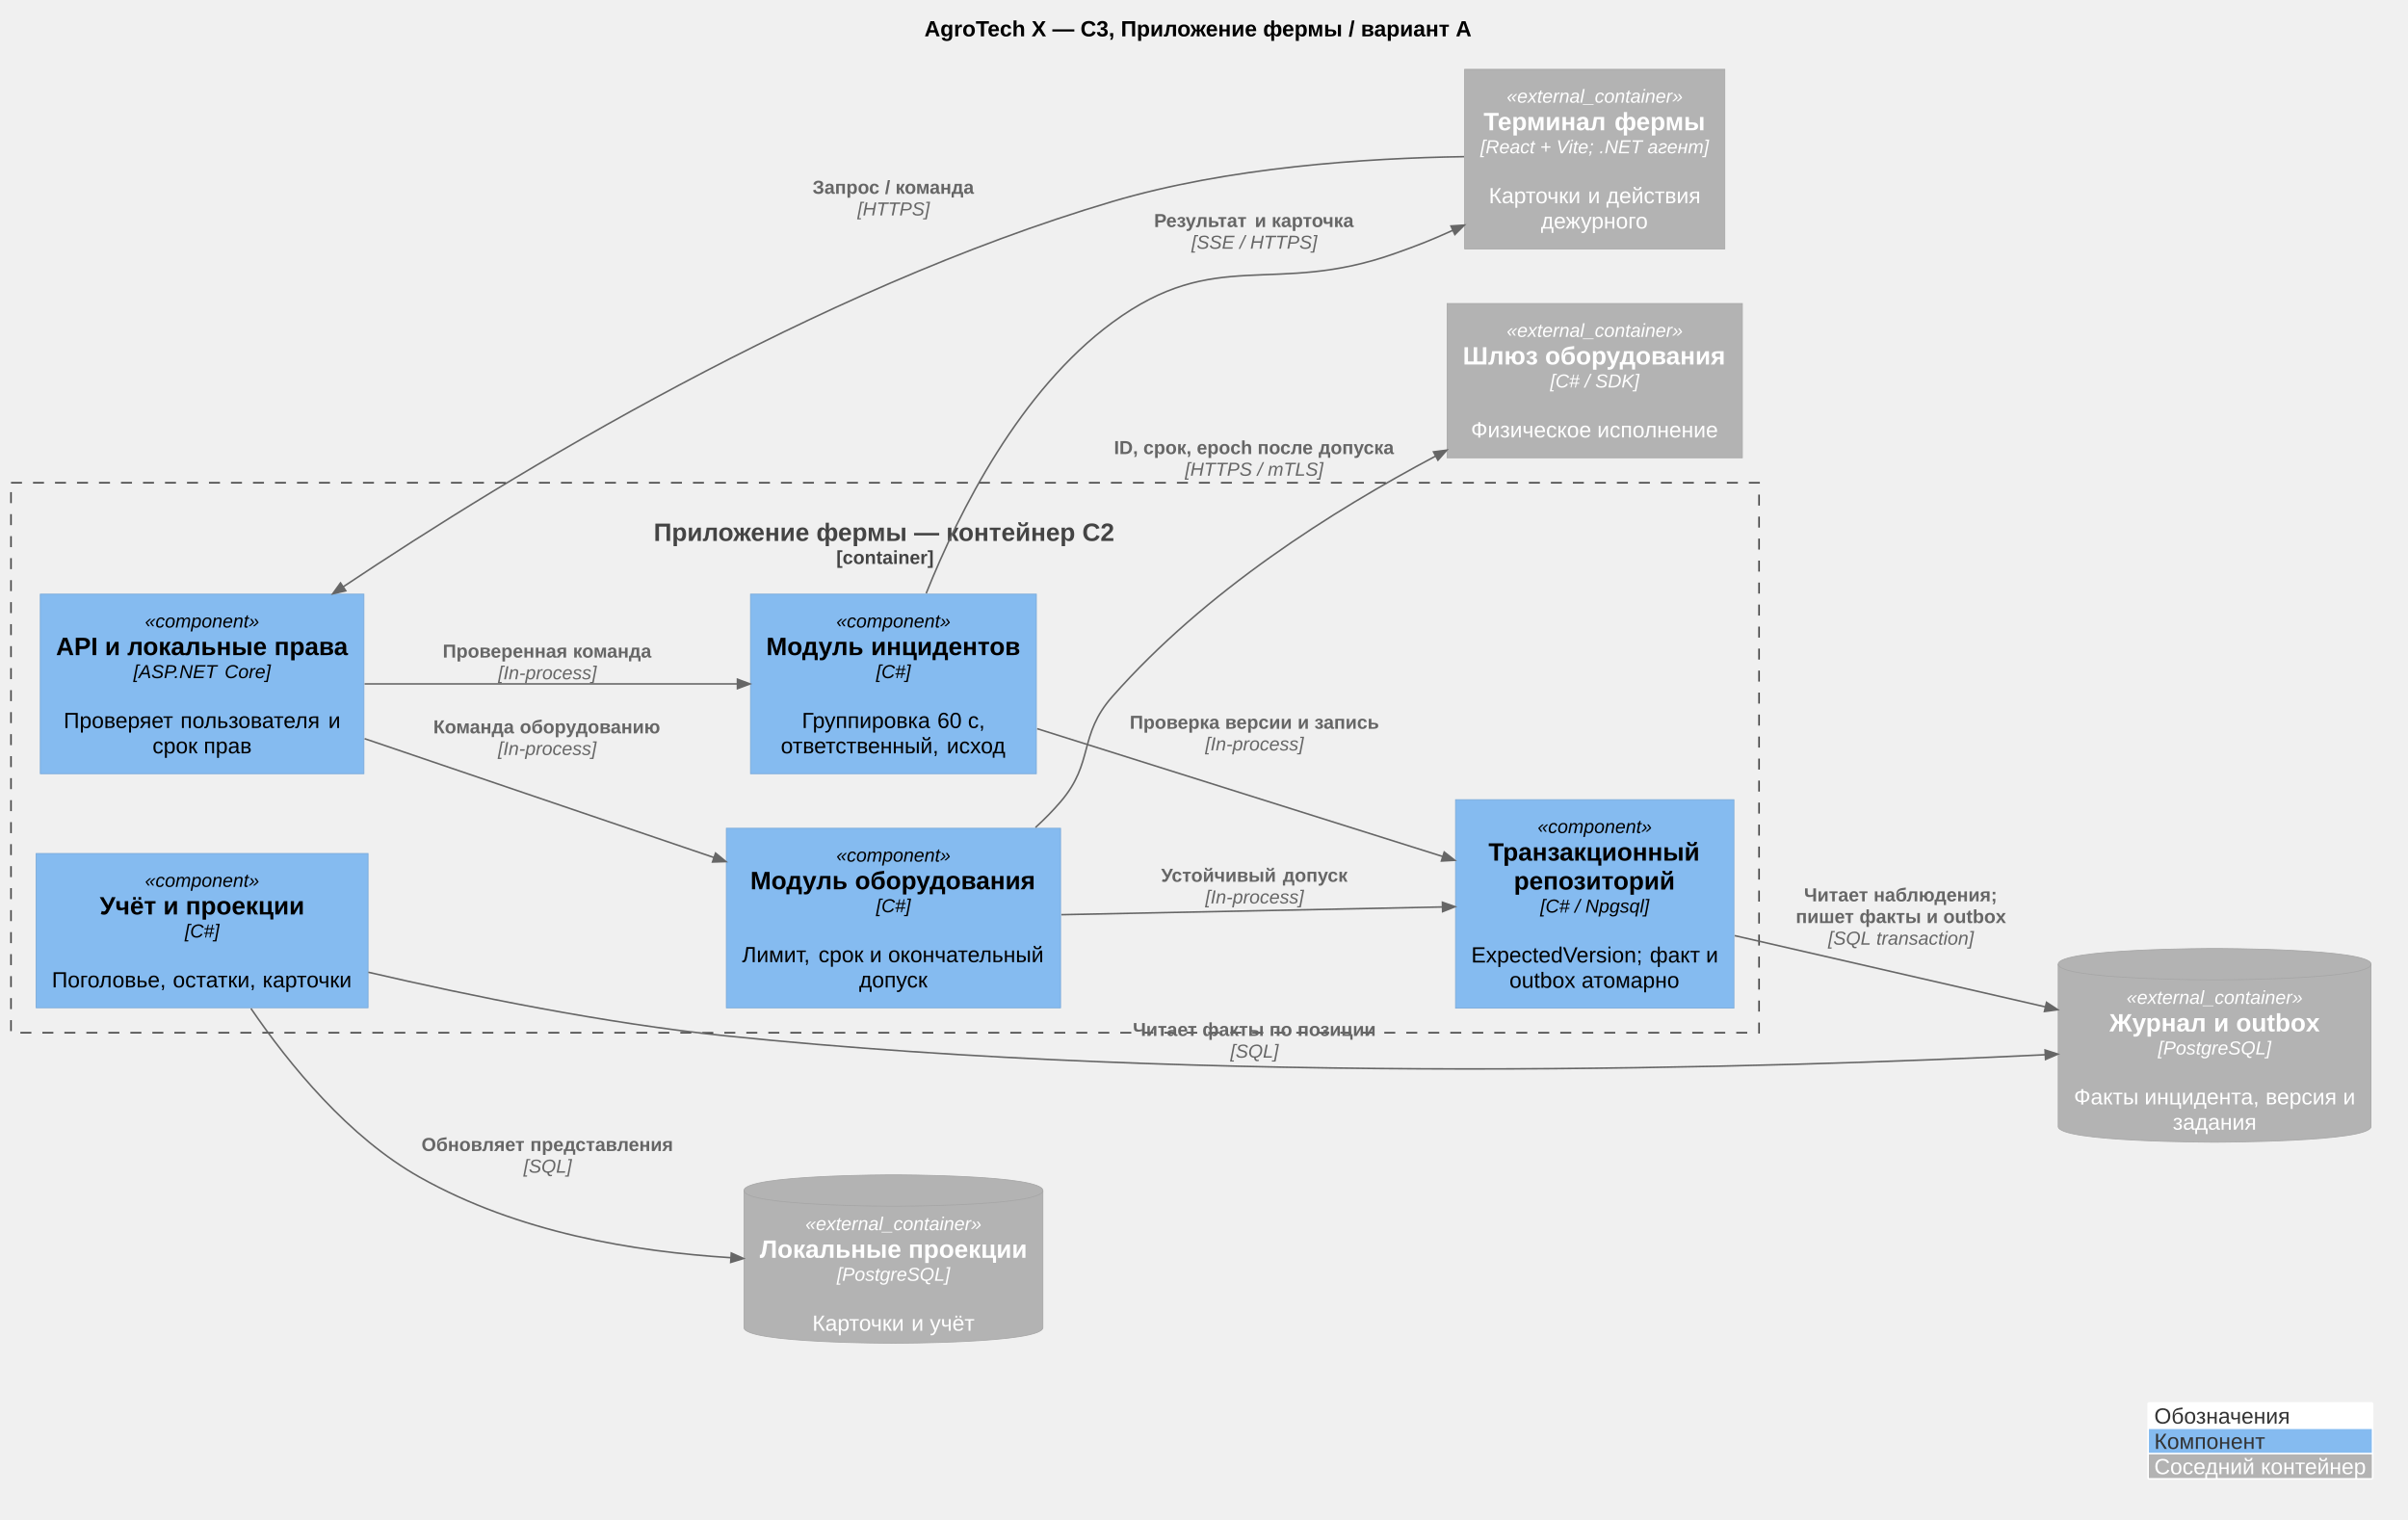
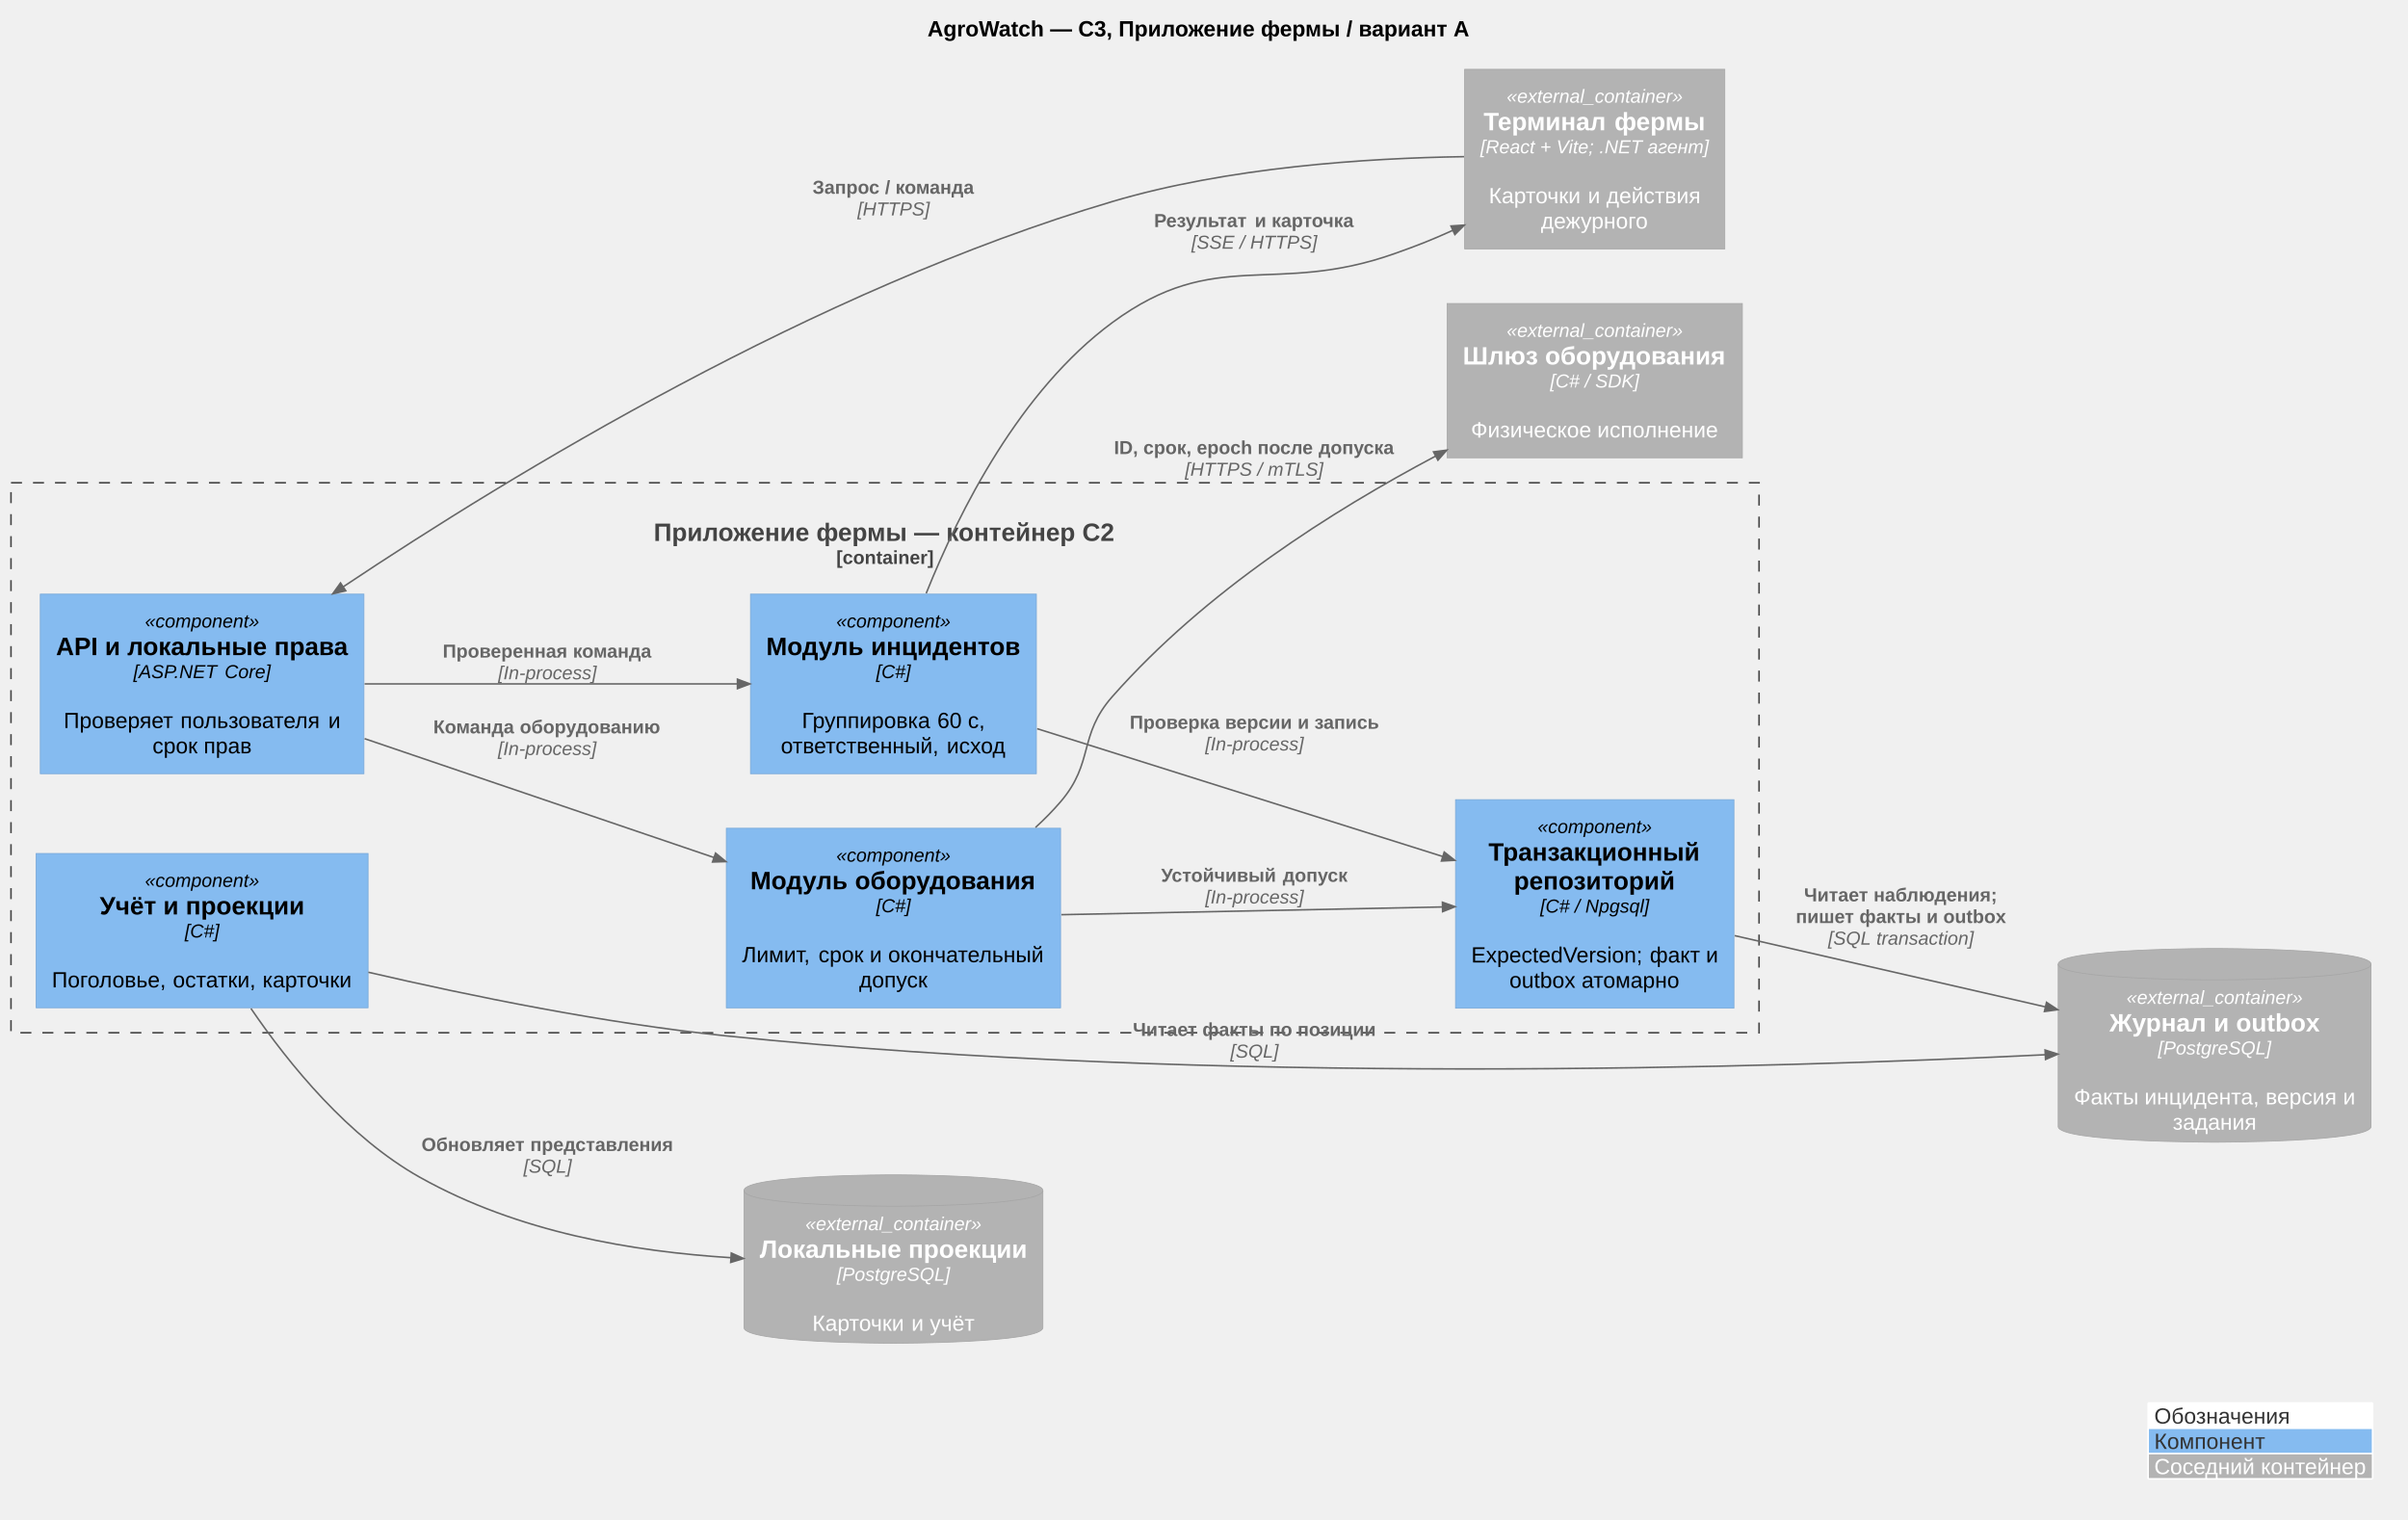
<svg xmlns="http://www.w3.org/2000/svg" version="1.1" data-diagram-type="DESCRIPTION" style="width:1756px;height:1108px;background:#FFFFFF;" width="1756.563px" height="1108.021px" viewBox="0 0 1756 1108" zoomAndPan="magnify" preserveAspectRatio="none" contentStyleType="text/css">
  <defs />
  <g font-family="sans-serif" lengthAdjust="spacing">
    <g class="title" data-source-line="9">
-       <text x="674.105" y="26.505" fill="#000" font-size="16.042" textLength="401.449" font-weight="700" font-family="Arial">AgroTech X — C3, Приложение фермы / вариант А</text>
+       <text x="676.341" y="26.505" fill="#000" font-size="16.042" textLength="396.976" font-weight="700" font-family="Arial">AgroWatch — C3, Приложение фермы / вариант А</text>
    </g>
    <g class="cluster" data-qualified-name="app" id="ent0005" data-source-line="1690">
      <rect x="8.021" y="352.044" width="1274.751" height="401.042" fill="none" style="stroke:#444;stroke-width:1.146;stroke-dasharray:8.021,8.021;" />
      <text x="476.704" y="394.449" fill="#444" font-size="18.333" textLength="337.385" font-weight="700" font-family="Arial">Приложение фермы — контейнер C2</text>
      <text x="609.873" y="411.231" fill="#444" font-size="13.75" textLength="71.046" font-weight="700" font-family="Arial">[container]</text>
    </g>
    <g class="entity" data-qualified-name="app.api" id="ent0006" data-source-line="83">
      <rect x="29.368" y="433.238" width="236.024" height="130.96" fill="#85BBF0" style="stroke:#78A8D8;stroke-width:0.573;" />
      <text x="105.717" y="457.594" fill="#000" font-size="13.75" textLength="83.326" font-style="italic" font-family="Arial">«component»</text>
      <text x="40.826" y="477.704" fill="#000" font-size="18.333" textLength="30.562" font-weight="700" font-family="Arial">API</text>
      <text x="71.388" y="477.704" fill="#000" font-size="18.333" font-weight="700" font-family="Arial"> </text>
      <text x="76.481" y="477.704" fill="#000" font-size="18.333" font-weight="700" font-family="Arial">и</text>
      <text x="87.751" y="477.704" fill="#000" font-size="18.333" font-weight="700" font-family="Arial"> </text>
      <text x="92.845" y="477.704" fill="#000" font-size="18.333" textLength="102.06" font-weight="700" font-family="Arial">локальные</text>
      <text x="194.905" y="477.704" fill="#000" font-size="18.333" font-weight="700" font-family="Arial"> </text>
      <text x="199.998" y="477.704" fill="#000" font-size="18.333" textLength="53.935" font-weight="700" font-family="Arial">права</text>
      <text x="97.331" y="494.486" fill="#000" font-size="13.75" textLength="62.654" font-style="italic" font-family="Arial">[ASP.NET</text>
      <text x="159.985" y="494.486" fill="#000" font-size="13.75" font-style="italic" font-family="Arial"> </text>
      <text x="163.805" y="494.486" fill="#000" font-size="13.75" textLength="33.623" font-style="italic" font-family="Arial">Core]</text>
      <text x="145.151" y="512.447" fill="#000" font-size="16.042" font-family="Arial"> </text>
      <text x="46.414" y="530.893" fill="#000" font-size="16.042" textLength="80.694" font-family="Arial">Проверяет</text>
      <text x="127.108" y="530.893" fill="#000" font-size="16.042" font-family="Arial"> </text>
      <text x="131.565" y="530.893" fill="#000" font-size="16.042" textLength="103.362" font-family="Arial">пользователя</text>
      <text x="234.927" y="530.893" fill="#000" font-size="16.042" font-family="Arial"> </text>
      <text x="239.384" y="530.893" fill="#000" font-size="16.042" font-family="Arial">и</text>
      <text x="111.184" y="549.34" fill="#000" font-size="16.042" textLength="32.882" font-family="Arial">срок</text>
      <text x="144.066" y="549.34" fill="#000" font-size="16.042" font-family="Arial"> </text>
      <text x="148.523" y="549.34" fill="#000" font-size="16.042" textLength="35.052" font-family="Arial">прав</text>
    </g>
    <g class="entity" data-qualified-name="app.incident" id="ent0007" data-source-line="83">
      <rect x="547.296" y="433.238" width="208.47" height="130.96" fill="#85BBF0" style="stroke:#78A8D8;stroke-width:0.573;" />
      <text x="609.868" y="457.594" fill="#000" font-size="13.75" textLength="83.326" font-style="italic" font-family="Arial">«component»</text>
      <text x="558.754" y="477.704" fill="#000" font-size="18.333" textLength="71.221" font-weight="700" font-family="Arial">Модуль</text>
      <text x="629.975" y="477.704" fill="#000" font-size="18.333" font-weight="700" font-family="Arial"> </text>
      <text x="635.068" y="477.704" fill="#000" font-size="18.333" textLength="109.239" font-weight="700" font-family="Arial">инцидентов</text>
      <text x="638.922" y="494.486" fill="#000" font-size="13.75" textLength="25.217" font-style="italic" font-family="Arial">[C#]</text>
      <text x="649.302" y="512.447" fill="#000" font-size="16.042" font-family="Arial"> </text>
      <text x="584.779" y="530.893" fill="#000" font-size="16.042" textLength="94.268" font-family="Arial">Группировка</text>
      <text x="679.048" y="530.893" fill="#000" font-size="16.042" font-family="Arial"> </text>
      <text x="683.505" y="530.893" fill="#000" font-size="16.042" textLength="17.843" font-family="Arial">60</text>
      <text x="701.348" y="530.893" fill="#000" font-size="16.042" font-family="Arial"> </text>
      <text x="705.805" y="530.893" fill="#000" font-size="16.042" textLength="12.478" font-family="Arial">с,</text>
      <text x="569.392" y="549.34" fill="#000" font-size="16.042" textLength="116.537" font-family="Arial">ответственный,</text>
      <text x="685.929" y="549.34" fill="#000" font-size="16.042" font-family="Arial"> </text>
      <text x="690.386" y="549.34" fill="#000" font-size="16.042" textLength="43.284" font-family="Arial">исход</text>
    </g>
    <g class="entity" data-qualified-name="app.repo" id="ent0008" data-source-line="83">
      <rect x="1061.431" y="583.113" width="203.009" height="152.041" fill="#85BBF0" style="stroke:#78A8D8;stroke-width:0.573;" />
      <text x="1121.273" y="607.469" fill="#000" font-size="13.75" textLength="83.326" font-style="italic" font-family="Arial">«component»</text>
      <text x="1085.453" y="627.579" fill="#000" font-size="18.333" textLength="154.965" font-weight="700" font-family="Arial">Транзакционный</text>
      <text x="1103.952" y="648.661" fill="#000" font-size="18.333" textLength="117.967" font-weight="700" font-family="Arial">репозиторий</text>
      <text x="1123.197" y="665.443" fill="#000" font-size="13.75" textLength="21.397" font-style="italic" font-family="Arial">[C#</text>
      <text x="1144.594" y="665.443" fill="#000" font-size="13.75" font-style="italic" font-family="Arial"> </text>
      <text x="1148.414" y="665.443" fill="#000" font-size="13.75" font-style="italic" font-family="Arial">/</text>
      <text x="1152.234" y="665.443" fill="#000" font-size="13.75" font-style="italic" font-family="Arial"> </text>
      <text x="1156.054" y="665.443" fill="#000" font-size="13.75" textLength="46.621" font-style="italic" font-family="Arial">Npgsql]</text>
      <text x="1160.708" y="683.404" fill="#000" font-size="16.042" font-family="Arial"> </text>
      <text x="1072.89" y="701.85" fill="#000" font-size="16.042" textLength="125.733" font-family="Arial">ExpectedVersion;</text>
      <text x="1198.622" y="701.85" fill="#000" font-size="16.042" font-family="Arial"> </text>
      <text x="1203.079" y="701.85" fill="#000" font-size="16.042" textLength="36.485" font-family="Arial">факт</text>
      <text x="1239.565" y="701.85" fill="#000" font-size="16.042" font-family="Arial"> </text>
      <text x="1244.022" y="701.85" fill="#000" font-size="16.042" font-family="Arial">и</text>
      <text x="1100.704" y="720.296" fill="#000" font-size="16.042" textLength="48.164" font-family="Arial">outbox</text>
      <text x="1148.868" y="720.296" fill="#000" font-size="16.042" font-family="Arial"> </text>
      <text x="1153.325" y="720.296" fill="#000" font-size="16.042" textLength="71.843" font-family="Arial">атомарно</text>
    </g>
    <g class="entity" data-qualified-name="app.control" id="ent0009" data-source-line="83">
      <rect x="529.661" y="603.967" width="243.748" height="130.96" fill="#85BBF0" style="stroke:#78A8D8;stroke-width:0.573;" />
      <text x="609.873" y="628.323" fill="#000" font-size="13.75" textLength="83.326" font-style="italic" font-family="Arial">«component»</text>
      <text x="547.148" y="648.433" fill="#000" font-size="18.333" textLength="71.221" font-weight="700" font-family="Arial">Модуль</text>
      <text x="618.369" y="648.433" fill="#000" font-size="18.333" font-weight="700" font-family="Arial"> </text>
      <text x="623.463" y="648.433" fill="#000" font-size="18.333" textLength="132.46" font-weight="700" font-family="Arial">оборудования</text>
      <text x="638.927" y="665.216" fill="#000" font-size="13.75" textLength="25.217" font-style="italic" font-family="Arial">[C#]</text>
      <text x="649.307" y="683.176" fill="#000" font-size="16.042" font-family="Arial"> </text>
      <text x="541.12" y="701.623" fill="#000" font-size="16.042" textLength="51.282" font-family="Arial">Лимит,</text>
      <text x="592.401" y="701.623" fill="#000" font-size="16.042" font-family="Arial"> </text>
      <text x="596.858" y="701.623" fill="#000" font-size="16.042" textLength="32.882" font-family="Arial">срок</text>
      <text x="629.741" y="701.623" fill="#000" font-size="16.042" font-family="Arial"> </text>
      <text x="634.197" y="701.623" fill="#000" font-size="16.042" font-family="Arial">и</text>
      <text x="643.158" y="701.623" fill="#000" font-size="16.042" font-family="Arial"> </text>
      <text x="647.615" y="701.623" fill="#000" font-size="16.042" textLength="114.336" font-family="Arial">окончательный</text>
      <text x="626.521" y="720.069" fill="#000" font-size="16.042" textLength="50.028" font-family="Arial">допуск</text>
    </g>
    <g class="entity" data-qualified-name="app.account" id="ent0010" data-source-line="83">
      <rect x="26.354" y="622.358" width="242.056" height="112.513" fill="#85BBF0" style="stroke:#78A8D8;stroke-width:0.573;" />
      <text x="105.719" y="646.713" fill="#000" font-size="13.75" textLength="83.326" font-style="italic" font-family="Arial">«component»</text>
      <text x="72.715" y="666.824" fill="#000" font-size="18.333" textLength="41.223" font-weight="700" font-family="Arial">Учёт</text>
      <text x="113.938" y="666.824" fill="#000" font-size="18.333" font-weight="700" font-family="Arial"> </text>
      <text x="119.032" y="666.824" fill="#000" font-size="18.333" font-weight="700" font-family="Arial">и</text>
      <text x="130.302" y="666.824" fill="#000" font-size="18.333" font-weight="700" font-family="Arial"> </text>
      <text x="135.396" y="666.824" fill="#000" font-size="18.333" textLength="86.654" font-weight="700" font-family="Arial">проекции</text>
      <text x="134.774" y="683.606" fill="#000" font-size="13.75" textLength="25.217" font-style="italic" font-family="Arial">[C#]</text>
      <text x="145.154" y="701.567" fill="#000" font-size="16.042" font-family="Arial"> </text>
      <text x="37.813" y="720.013" fill="#000" font-size="16.042" textLength="83.764" font-family="Arial">Поголовье,</text>
      <text x="121.577" y="720.013" fill="#000" font-size="16.042" font-family="Arial"> </text>
      <text x="126.034" y="720.013" fill="#000" font-size="16.042" textLength="60.994" font-family="Arial">остатки,</text>
      <text x="187.028" y="720.013" fill="#000" font-size="16.042" font-family="Arial"> </text>
      <text x="191.485" y="720.013" fill="#000" font-size="16.042" textLength="65.467" font-family="Arial">карточки</text>
    </g>
    <g class="entity" data-qualified-name="ui" id="ent0001" data-source-line="88">
      <rect x="1068.077" y="50.53" width="189.716" height="130.96" fill="#B3B3B3" style="stroke:#A6A6A6;stroke-width:0.573;" />
      <text x="1098.724" y="74.885" fill="#FFF" font-size="13.75" textLength="128.423" font-style="italic" font-family="Arial">«external_container»</text>
      <text x="1081.89" y="94.996" fill="#FFF" font-size="18.333" textLength="90.342" font-weight="700" font-family="Arial">Терминал</text>
      <text x="1172.232" y="94.996" fill="#FFF" font-size="18.333" font-weight="700" font-family="Arial"> </text>
      <text x="1177.325" y="94.996" fill="#FFF" font-size="18.333" textLength="66.655" font-weight="700" font-family="Arial">фермы</text>
      <text x="1079.535" y="111.778" fill="#FFF" font-size="13.75" textLength="39.739" font-style="italic" font-family="Arial">[React</text>
      <text x="1119.275" y="111.778" fill="#FFF" font-size="13.75" font-style="italic" font-family="Arial"> </text>
      <text x="1123.095" y="111.778" fill="#FFF" font-size="13.75" font-style="italic" font-family="Arial">+</text>
      <text x="1131.125" y="111.778" fill="#FFF" font-size="13.75" font-style="italic" font-family="Arial"> </text>
      <text x="1134.945" y="111.778" fill="#FFF" font-size="13.75" textLength="27.513" font-style="italic" font-family="Arial">Vite;</text>
      <text x="1162.458" y="111.778" fill="#FFF" font-size="13.75" font-style="italic" font-family="Arial"> </text>
      <text x="1166.279" y="111.778" fill="#FFF" font-size="13.75" textLength="31.32" font-style="italic" font-family="Arial">.NET</text>
      <text x="1197.599" y="111.778" fill="#FFF" font-size="13.75" font-style="italic" font-family="Arial"> </text>
      <text x="1201.419" y="111.778" fill="#FFF" font-size="13.75" textLength="44.916" font-style="italic" font-family="Arial">агент]</text>
      <text x="1160.707" y="129.739" fill="#FFF" font-size="16.042" font-family="Arial"> </text>
      <text x="1085.711" y="148.185" fill="#FFF" font-size="16.042" textLength="67.793" font-family="Arial">Карточки</text>
      <text x="1153.504" y="148.185" fill="#FFF" font-size="16.042" font-family="Arial"> </text>
      <text x="1157.961" y="148.185" fill="#FFF" font-size="16.042" font-family="Arial">и</text>
      <text x="1166.922" y="148.185" fill="#FFF" font-size="16.042" font-family="Arial"> </text>
      <text x="1171.379" y="148.185" fill="#FFF" font-size="16.042" textLength="68.78" font-family="Arial">действия</text>
      <text x="1123.681" y="166.631" fill="#FFF" font-size="16.042" textLength="78.509" font-family="Arial">дежурного</text>
    </g>
    <g class="entity" data-qualified-name="db" id="ent0002" data-source-line="92">
      <path d="M1500.904,703.082 C1500.904,691.623 1614.969,691.623 1614.969,691.623 C1614.969,691.623 1729.034,691.623 1729.034,703.082 L1729.034,821.437 C1729.034,832.896 1614.969,832.896 1614.969,832.896 C1614.969,832.896 1500.904,832.896 1500.904,821.437 L1500.904,703.082" style="stroke:#A6A6A6;stroke-width:0.573;" fill="#B3B3B3" />
      <path d="M1500.904,703.082 C1500.904,714.54 1614.969,714.54 1614.969,714.54 C1614.969,714.54 1729.034,714.54 1729.034,703.082" style="stroke:#A6A6A6;stroke-width:0.573;" fill="none" />
      <text x="1550.757" y="732.021" fill="#FFF" font-size="13.75" textLength="128.423" font-style="italic" font-family="Arial">«external_container»</text>
      <text x="1538.252" y="752.131" fill="#FFF" font-size="18.333" textLength="70.881" font-weight="700" font-family="Arial">Журнал</text>
      <text x="1609.132" y="752.131" fill="#FFF" font-size="18.333" font-weight="700" font-family="Arial"> </text>
      <text x="1614.226" y="752.131" fill="#FFF" font-size="18.333" font-weight="700" font-family="Arial">и</text>
      <text x="1625.496" y="752.131" fill="#FFF" font-size="18.333" font-weight="700" font-family="Arial"> </text>
      <text x="1630.59" y="752.131" fill="#FFF" font-size="18.333" textLength="61.096" font-weight="700" font-family="Arial">outbox</text>
      <text x="1573.699" y="768.913" fill="#FFF" font-size="13.75" textLength="82.54" font-style="italic" font-family="Arial">[PostgreSQL]</text>
      <text x="1612.74" y="786.874" fill="#FFF" font-size="16.042" font-family="Arial"> </text>
      <text x="1512.363" y="805.321" fill="#FFF" font-size="16.042" textLength="47.013" font-family="Arial">Факты</text>
      <text x="1559.375" y="805.321" fill="#FFF" font-size="16.042" font-family="Arial"> </text>
      <text x="1563.832" y="805.321" fill="#FFF" font-size="16.042" textLength="83.835" font-family="Arial">инцидента,</text>
      <text x="1647.667" y="805.321" fill="#FFF" font-size="16.042" font-family="Arial"> </text>
      <text x="1652.124" y="805.321" fill="#FFF" font-size="16.042" textLength="52.034" font-family="Arial">версия</text>
      <text x="1704.158" y="805.321" fill="#FFF" font-size="16.042" font-family="Arial"> </text>
      <text x="1708.614" y="805.321" fill="#FFF" font-size="16.042" font-family="Arial">и</text>
      <text x="1584.436" y="823.767" fill="#FFF" font-size="16.042" textLength="61.065" font-family="Arial">задания</text>
    </g>
    <g class="entity" data-qualified-name="proj" id="ent0003" data-source-line="92">
      <path d="M542.564,868.139 C542.564,856.681 651.534,856.681 651.534,856.681 C651.534,856.681 760.505,856.681 760.505,868.139 L760.505,968.048 C760.505,979.506 651.534,979.506 651.534,979.506 C651.534,979.506 542.564,979.506 542.564,968.048 L542.564,868.139" style="stroke:#A6A6A6;stroke-width:0.573;" fill="#B3B3B3" />
      <path d="M542.564,868.139 C542.564,879.597 651.534,879.597 651.534,879.597 C651.534,879.597 760.505,879.597 760.505,868.139" style="stroke:#A6A6A6;stroke-width:0.573;" fill="none" />
      <text x="587.323" y="897.078" fill="#FFF" font-size="13.75" textLength="128.423" font-style="italic" font-family="Arial">«external_container»</text>
      <text x="554.022" y="917.188" fill="#FFF" font-size="18.333" textLength="103.277" font-weight="700" font-family="Arial">Локальные</text>
      <text x="657.299" y="917.188" fill="#FFF" font-size="18.333" font-weight="700" font-family="Arial"> </text>
      <text x="662.393" y="917.188" fill="#FFF" font-size="18.333" textLength="86.654" font-weight="700" font-family="Arial">проекции</text>
      <text x="610.264" y="933.971" fill="#FFF" font-size="13.75" textLength="82.54" font-style="italic" font-family="Arial">[PostgreSQL]</text>
      <text x="649.306" y="951.931" fill="#FFF" font-size="16.042" font-family="Arial"> </text>
      <text x="592.377" y="970.378" fill="#FFF" font-size="16.042" textLength="67.793" font-family="Arial">Карточки</text>
      <text x="660.17" y="970.378" fill="#FFF" font-size="16.042" font-family="Arial"> </text>
      <text x="664.627" y="970.378" fill="#FFF" font-size="16.042" font-family="Arial">и</text>
      <text x="673.587" y="970.378" fill="#FFF" font-size="16.042" font-family="Arial"> </text>
      <text x="678.044" y="970.378" fill="#FFF" font-size="16.042" textLength="32.647" font-family="Arial">учёт</text>
    </g>
    <g class="entity" data-qualified-name="gateway" id="ent0004" data-source-line="88">
      <rect x="1055.278" y="221.316" width="215.309" height="112.513" fill="#B3B3B3" style="stroke:#A6A6A6;stroke-width:0.573;" />
      <text x="1098.721" y="245.672" fill="#FFF" font-size="13.75" textLength="128.423" font-style="italic" font-family="Arial">«external_container»</text>
      <text x="1066.736" y="265.782" fill="#FFF" font-size="18.333" textLength="54.839" font-weight="700" font-family="Arial">Шлюз</text>
      <text x="1121.575" y="265.782" fill="#FFF" font-size="18.333" font-weight="700" font-family="Arial"> </text>
      <text x="1126.669" y="265.782" fill="#FFF" font-size="18.333" textLength="132.46" font-weight="700" font-family="Arial">оборудования</text>
      <text x="1130.458" y="282.565" fill="#FFF" font-size="13.75" textLength="21.397" font-style="italic" font-family="Arial">[C#</text>
      <text x="1151.855" y="282.565" fill="#FFF" font-size="13.75" font-style="italic" font-family="Arial"> </text>
      <text x="1155.675" y="282.565" fill="#FFF" font-size="13.75" font-style="italic" font-family="Arial">/</text>
      <text x="1159.495" y="282.565" fill="#FFF" font-size="13.75" font-style="italic" font-family="Arial"> </text>
      <text x="1163.315" y="282.565" fill="#FFF" font-size="13.75" textLength="32.092" font-style="italic" font-family="Arial">SDK]</text>
      <text x="1160.704" y="300.525" fill="#FFF" font-size="16.042" font-family="Arial"> </text>
      <text x="1072.651" y="318.972" fill="#FFF" font-size="16.042" textLength="87.634" font-family="Arial">Физическое</text>
      <text x="1160.285" y="318.972" fill="#FFF" font-size="16.042" font-family="Arial"> </text>
      <text x="1164.742" y="318.972" fill="#FFF" font-size="16.042" textLength="88.472" font-family="Arial">исполнение</text>
    </g>
    <g class="link" data-entity-1="ent0001" data-entity-2="ent0006" id="lnk11" data-source-line="1803" data-link-type="dependency">
      <path d="M1067.642,114.238 C995.958,115.292 895.583,121.949 811.216,146.94 C594.229,211.233 374.142,345.202 250.22,427.931" style="stroke:#666;stroke-width:1.146;" fill="none" id="ui-to-api" />
      <polygon points="242.596,433.02,252.128,430.79,248.311,425.072,242.596,433.02" fill="#666" style="stroke:#666;stroke-width:1.146;stroke-linejoin:miter;stroke-miterlimit:10;" />
      <text x="592.522" y="141.309" fill="#666" font-size="13.75" textLength="49.011" font-weight="700" font-family="Arial">Запрос</text>
      <text x="641.533" y="141.309" fill="#666" font-size="13.75" font-weight="700" font-family="Arial"> </text>
      <text x="645.353" y="141.309" fill="#666" font-size="13.75" font-weight="700" font-family="Arial">/</text>
      <text x="649.173" y="141.309" fill="#666" font-size="13.75" font-weight="700" font-family="Arial"> </text>
      <text x="652.994" y="141.309" fill="#666" font-size="13.75" textLength="57.78" font-weight="700" font-family="Arial">команда</text>
      <text x="625.292" y="157.12" fill="#666" font-size="13.75" textLength="52.711" font-style="italic" font-family="Arial">[HTTPS]</text>
    </g>
    <g class="link" data-entity-1="ent0006" data-entity-2="ent0007" id="lnk12" data-source-line="1803" data-link-type="dependency">
      <path d="M265.879,498.711 C351.037,498.711 456.019,498.711 537.774,498.711" style="stroke:#666;stroke-width:1.146;" fill="none" id="api-to-incident" />
      <polygon points="546.941,498.711,537.774,495.273,537.774,502.148,546.941,498.711" fill="#666" style="stroke:#666;stroke-width:1.146;stroke-linejoin:miter;stroke-miterlimit:10;" />
      <text x="322.839" y="479.525" fill="#666" font-size="13.75" textLength="91.107" font-weight="700" font-family="Arial">Проверенная</text>
      <text x="413.946" y="479.525" fill="#666" font-size="13.75" font-weight="700" font-family="Arial"> </text>
      <text x="417.766" y="479.525" fill="#666" font-size="13.75" textLength="57.78" font-weight="700" font-family="Arial">команда</text>
      <text x="363.276" y="495.336" fill="#666" font-size="13.75" textLength="71.832" font-style="italic" font-family="Arial">[In-process]</text>
    </g>
    <g class="link" data-entity-1="ent0006" data-entity-2="ent0009" id="lnk13" data-source-line="1803" data-link-type="dependency">
      <path d="M265.879,538.632 C345.102,565.593 440.729,598.115 520.708,625.329" style="stroke:#666;stroke-width:1.146;" fill="none" id="api-to-control" />
      <polygon points="529.386,628.282,521.816,622.075,519.601,628.583,529.386,628.282" fill="#666" style="stroke:#666;stroke-width:1.146;stroke-linejoin:miter;stroke-miterlimit:10;" />
      <text x="315.964" y="534.754" fill="#666" font-size="13.75" textLength="59.29" font-weight="700" font-family="Arial">Команда</text>
      <text x="375.254" y="534.754" fill="#666" font-size="13.75" font-weight="700" font-family="Arial"> </text>
      <text x="379.074" y="534.754" fill="#666" font-size="13.75" textLength="103.065" font-weight="700" font-family="Arial">оборудованию</text>
      <text x="363.135" y="550.565" fill="#666" font-size="13.75" textLength="71.832" font-style="italic" font-family="Arial">[In-process]</text>
    </g>
    <g class="link" data-entity-1="ent0007" data-entity-2="ent0008" id="lnk14" data-source-line="1803" data-link-type="dependency">
      <path d="M756.319,531.367 C845.281,559.406 964.001,596.813 1052.161,624.588" style="stroke:#666;stroke-width:1.146;" fill="none" id="incident-to-repo" />
      <polygon points="1060.904,627.342,1053.194,621.309,1051.128,627.866,1060.904,627.342" fill="#666" style="stroke:#666;stroke-width:1.146;stroke-linejoin:miter;stroke-miterlimit:10;" />
      <text x="823.82" y="531.42" fill="#666" font-size="13.75" textLength="65.709" font-weight="700" font-family="Arial">Проверка</text>
      <text x="889.528" y="531.42" fill="#666" font-size="13.75" font-weight="700" font-family="Arial"> </text>
      <text x="893.349" y="531.42" fill="#666" font-size="13.75" textLength="49.052" font-weight="700" font-family="Arial">версии</text>
      <text x="942.4" y="531.42" fill="#666" font-size="13.75" font-weight="700" font-family="Arial"> </text>
      <text x="946.22" y="531.42" fill="#666" font-size="13.75" font-weight="700" font-family="Arial">и</text>
      <text x="954.673" y="531.42" fill="#666" font-size="13.75" font-weight="700" font-family="Arial"> </text>
      <text x="958.493" y="531.42" fill="#666" font-size="13.75" textLength="47.339" font-weight="700" font-family="Arial">запись</text>
      <text x="878.91" y="547.231" fill="#666" font-size="13.75" textLength="71.832" font-style="italic" font-family="Arial">[In-process]</text>
    </g>
    <g class="link" data-entity-1="ent0009" data-entity-2="ent0008" id="lnk15" data-source-line="1803" data-link-type="dependency">
      <path d="M773.976,666.988 C861.621,665.212 969.457,663.026 1051.946,661.353" style="stroke:#666;stroke-width:1.146;" fill="none" id="control-to-repo" />
      <polygon points="1061.11,661.167,1051.876,657.916,1052.015,664.79,1061.11,661.167" fill="#666" style="stroke:#666;stroke-width:1.146;stroke-linejoin:miter;stroke-miterlimit:10;" />
      <text x="846.736" y="642.99" fill="#666" font-size="13.75" textLength="84.87" font-weight="700" font-family="Arial">Устойчивый</text>
      <text x="931.606" y="642.99" fill="#666" font-size="13.75" font-weight="700" font-family="Arial"> </text>
      <text x="935.427" y="642.99" fill="#666" font-size="13.75" textLength="47.608" font-weight="700" font-family="Arial">допуск</text>
      <text x="878.97" y="658.801" fill="#666" font-size="13.75" textLength="71.832" font-style="italic" font-family="Arial">[In-process]</text>
    </g>
    <g class="link" data-entity-1="ent0008" data-entity-2="ent0002" id="lnk16" data-source-line="1803" data-link-type="dependency">
      <path d="M1265.011,682.273 C1334.942,698.304 1419.186,717.625 1491.637,734.239" style="stroke:#666;stroke-width:1.146;" fill="none" id="repo-to-db" />
      <polygon points="1500.572,736.288,1492.405,730.889,1490.869,737.59,1500.572,736.288" fill="#666" style="stroke:#666;stroke-width:1.146;stroke-linejoin:miter;stroke-miterlimit:10;" />
      <text x="1315.559" y="657.255" fill="#666" font-size="13.75" textLength="46.876" font-weight="700" font-family="Arial">Читает</text>
      <text x="1362.435" y="657.255" fill="#666" font-size="13.75" font-weight="700" font-family="Arial"> </text>
      <text x="1366.255" y="657.255" fill="#666" font-size="13.75" textLength="90.657" font-weight="700" font-family="Arial">наблюдения;</text>
      <text x="1309.55" y="673.066" fill="#666" font-size="13.75" textLength="42.599" font-weight="700" font-family="Arial">пишет</text>
      <text x="1352.149" y="673.066" fill="#666" font-size="13.75" font-weight="700" font-family="Arial"> </text>
      <text x="1355.97" y="673.066" fill="#666" font-size="13.75" textLength="45.037" font-weight="700" font-family="Arial">факты</text>
      <text x="1401.006" y="673.066" fill="#666" font-size="13.75" font-weight="700" font-family="Arial"> </text>
      <text x="1404.826" y="673.066" fill="#666" font-size="13.75" font-weight="700" font-family="Arial">и</text>
      <text x="1413.279" y="673.066" fill="#666" font-size="13.75" font-weight="700" font-family="Arial"> </text>
      <text x="1417.099" y="673.066" fill="#666" font-size="13.75" textLength="45.822" font-weight="700" font-family="Arial">outbox</text>
      <text x="1333.119" y="688.877" fill="#666" font-size="13.75" textLength="31.334" font-style="italic" font-family="Arial">[SQL</text>
      <text x="1364.453" y="688.877" fill="#666" font-size="13.75" font-style="italic" font-family="Arial"> </text>
      <text x="1368.273" y="688.877" fill="#666" font-size="13.75" textLength="71.08" font-style="italic" font-family="Arial">transaction]</text>
    </g>
    <g class="link" data-entity-1="ent0010" data-entity-2="ent0002" id="lnk17" data-source-line="1803" data-link-type="dependency">
      <path d="M268.629,708.971 C343.211,726.285 441.364,746.291 529.661,755.378 C882.372,791.678 1293.874,778.728 1491.519,769.115" style="stroke:#666;stroke-width:1.146;" fill="none" id="account-to-db" />
      <polygon points="1500.675,768.669,1491.352,765.681,1491.686,772.548,1500.675,768.669" fill="#666" style="stroke:#666;stroke-width:1.146;stroke-linejoin:miter;stroke-miterlimit:10;" />
      <text x="826.111" y="755.43" fill="#666" font-size="13.75" textLength="46.876" font-weight="700" font-family="Arial">Читает</text>
      <text x="872.988" y="755.43" fill="#666" font-size="13.75" font-weight="700" font-family="Arial"> </text>
      <text x="876.808" y="755.43" fill="#666" font-size="13.75" textLength="45.037" font-weight="700" font-family="Arial">факты</text>
      <text x="921.844" y="755.43" fill="#666" font-size="13.75" font-weight="700" font-family="Arial"> </text>
      <text x="925.665" y="755.43" fill="#666" font-size="13.75" textLength="16.704" font-weight="700" font-family="Arial">по</text>
      <text x="942.369" y="755.43" fill="#666" font-size="13.75" font-weight="700" font-family="Arial"> </text>
      <text x="946.189" y="755.43" fill="#666" font-size="13.75" textLength="57.35" font-weight="700" font-family="Arial">позиции</text>
      <text x="897.248" y="771.241" fill="#666" font-size="13.75" textLength="35.154" font-style="italic" font-family="Arial">[SQL]</text>
    </g>
    <g class="link" data-entity-1="ent0010" data-entity-2="ent0003" id="lnk18" data-source-line="1803" data-link-type="dependency">
      <path d="M183.013,735.406 C210.994,776.346 254.249,829.341 306.224,858.503 C378.285,898.928 461.972,912.625 533.071,917.128" style="stroke:#666;stroke-width:1.146;" fill="none" id="account-to-proj" />
      <polygon points="542.22,917.708,533.289,913.698,532.854,920.559,542.22,917.708" fill="#666" style="stroke:#666;stroke-width:1.146;stroke-linejoin:miter;stroke-miterlimit:10;" />
      <text x="307.37" y="839.317" fill="#666" font-size="13.75" textLength="75.484" font-weight="700" font-family="Arial">Обновляет</text>
      <text x="382.854" y="839.317" fill="#666" font-size="13.75" font-weight="700" font-family="Arial"> </text>
      <text x="386.674" y="839.317" fill="#666" font-size="13.75" textLength="104.723" font-weight="700" font-family="Arial">представления</text>
      <text x="381.806" y="855.128" fill="#666" font-size="13.75" textLength="35.154" font-style="italic" font-family="Arial">[SQL]</text>
    </g>
    <g class="link" data-entity-1="ent0009" data-entity-2="ent0004" id="lnk19" data-source-line="1803" data-link-type="dependency">
      <path d="M755.104,603.394 C761.635,597.436 767.823,591.168 773.403,584.648 C798.142,555.762 786.042,536.386 811.216,507.878 C879.45,430.66 971.259,372.74 1046.987,332.532" style="stroke:#666;stroke-width:1.146;" fill="none" id="control-to-gateway" />
      <polygon points="1055.083,328.234,1045.375,329.496,1048.599,335.569,1055.083,328.234" fill="#666" style="stroke:#666;stroke-width:1.146;stroke-linejoin:miter;stroke-miterlimit:10;" />
      <text x="812.361" y="331.105" fill="#666" font-size="13.75" textLength="17.57" font-weight="700" font-family="Arial">ID,</text>
      <text x="829.932" y="331.105" fill="#666" font-size="13.75" font-weight="700" font-family="Arial"> </text>
      <text x="833.752" y="331.105" fill="#666" font-size="13.75" textLength="35.147" font-weight="700" font-family="Arial">срок,</text>
      <text x="868.899" y="331.105" fill="#666" font-size="13.75" font-weight="700" font-family="Arial"> </text>
      <text x="872.719" y="331.105" fill="#666" font-size="13.75" textLength="40.491" font-weight="700" font-family="Arial">epoch</text>
      <text x="913.21" y="331.105" fill="#666" font-size="13.75" font-weight="700" font-family="Arial"> </text>
      <text x="917.031" y="331.105" fill="#666" font-size="13.75" textLength="40.733" font-weight="700" font-family="Arial">после</text>
      <text x="957.764" y="331.105" fill="#666" font-size="13.75" font-weight="700" font-family="Arial"> </text>
      <text x="961.584" y="331.105" fill="#666" font-size="13.75" textLength="55.255" font-weight="700" font-family="Arial">допуска</text>
      <text x="864.179" y="346.916" fill="#666" font-size="13.75" textLength="48.89" font-style="italic" font-family="Arial">[HTTPS</text>
      <text x="913.069" y="346.916" fill="#666" font-size="13.75" font-style="italic" font-family="Arial"> </text>
      <text x="916.89" y="346.916" fill="#666" font-size="13.75" font-style="italic" font-family="Arial">/</text>
      <text x="920.71" y="346.916" fill="#666" font-size="13.75" font-style="italic" font-family="Arial"> </text>
      <text x="924.53" y="346.916" fill="#666" font-size="13.75" textLength="40.491" font-style="italic" font-family="Arial">mTLS]</text>
    </g>
    <g class="link" data-entity-1="ent0007" data-entity-2="ent0001" id="lnk20" data-source-line="1803" data-link-type="dependency">
      <path d="M675.411,432.677 C699.657,372.165 743.921,284.704 811.216,235.169 C887.219,179.241 928.572,216.412 1017.466,184.753 C1034.069,178.84 1042.962,175.412 1059.52,167.919" style="stroke:#666;stroke-width:1.146;" fill="none" id="incident-to-ui" />
      <polygon points="1067.871,164.139,1058.102,164.787,1060.937,171.05,1067.871,164.139" fill="#666" style="stroke:#666;stroke-width:1.146;stroke-linejoin:miter;stroke-miterlimit:10;" />
      <text x="841.58" y="165.567" fill="#666" font-size="13.75" textLength="69.603" font-weight="700" font-family="Arial">Результат</text>
      <text x="911.183" y="165.567" fill="#666" font-size="13.75" font-weight="700" font-family="Arial"> </text>
      <text x="915.003" y="165.567" fill="#666" font-size="13.75" font-weight="700" font-family="Arial">и</text>
      <text x="923.456" y="165.567" fill="#666" font-size="13.75" font-weight="700" font-family="Arial"> </text>
      <text x="927.276" y="165.567" fill="#666" font-size="13.75" textLength="60.573" font-weight="700" font-family="Arial">карточка</text>
      <text x="868.872" y="181.378" fill="#666" font-size="13.75" textLength="31.334" font-style="italic" font-family="Arial">[SSE</text>
      <text x="900.206" y="181.378" fill="#666" font-size="13.75" font-style="italic" font-family="Arial"> </text>
      <text x="904.026" y="181.378" fill="#666" font-size="13.75" font-style="italic" font-family="Arial">/</text>
      <text x="907.846" y="181.378" fill="#666" font-size="13.75" font-style="italic" font-family="Arial"> </text>
      <text x="911.666" y="181.378" fill="#666" font-size="13.75" textLength="48.89" font-style="italic" font-family="Arial">HTTPS]</text>
    </g>
    <g class="legend" data-source-line="31">
      <rect x="1566.489" y="1023.048" width="163.691" height="18.446" fill="#FFF" style="stroke:none;" />
      <text x="1570.945" y="1038.095" fill="#333" font-size="16.042" textLength="99.508" font-family="Arial">Обозначения</text>
      <rect x="1566.489" y="1041.494" width="163.691" height="18.446" fill="#85BBF0" style="stroke:none;" />
      <text x="1570.945" y="1056.541" fill="#333" font-size="16.042" textLength="80.89" font-family="Arial">Компонент</text>
      <rect x="1566.489" y="1059.941" width="163.691" height="18.446" fill="#B3B3B3" style="stroke:none;" />
      <text x="1570.945" y="1074.988" fill="#FFF" font-size="16.042" textLength="154.777" font-family="Arial">Соседний контейнер</text>
      <line x1="1566.489" y1="1023.048" x2="1730.179" y2="1023.048" style="stroke:#FFF;stroke-width:1.146;" />
      <line x1="1566.489" y1="1041.494" x2="1730.179" y2="1041.494" style="stroke:#FFF;stroke-width:1.146;" />
      <line x1="1566.489" y1="1059.941" x2="1730.179" y2="1059.941" style="stroke:#FFF;stroke-width:1.146;" />
      <line x1="1566.489" y1="1078.387" x2="1730.179" y2="1078.387" style="stroke:#FFF;stroke-width:1.146;" />
      <line x1="1566.489" y1="1023.048" x2="1566.489" y2="1078.387" style="stroke:#FFF;stroke-width:1.146;" />
      <line x1="1730.179" y1="1023.048" x2="1730.179" y2="1078.387" style="stroke:#FFF;stroke-width:1.146;" />
    </g>
  </g>
</svg>
